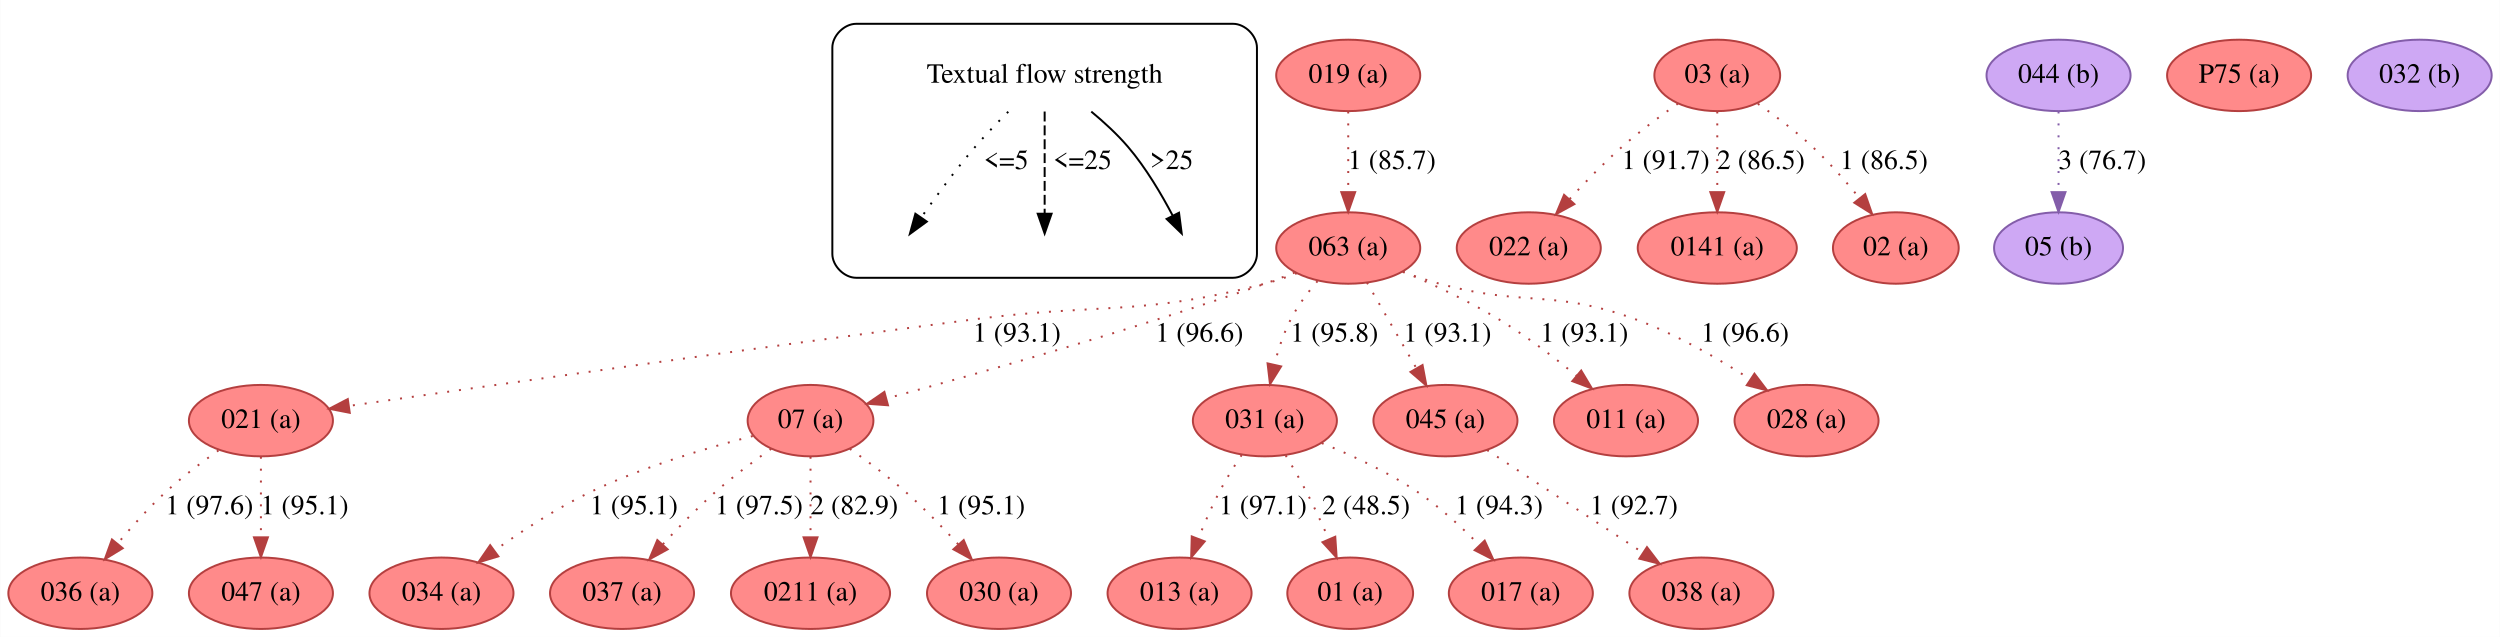
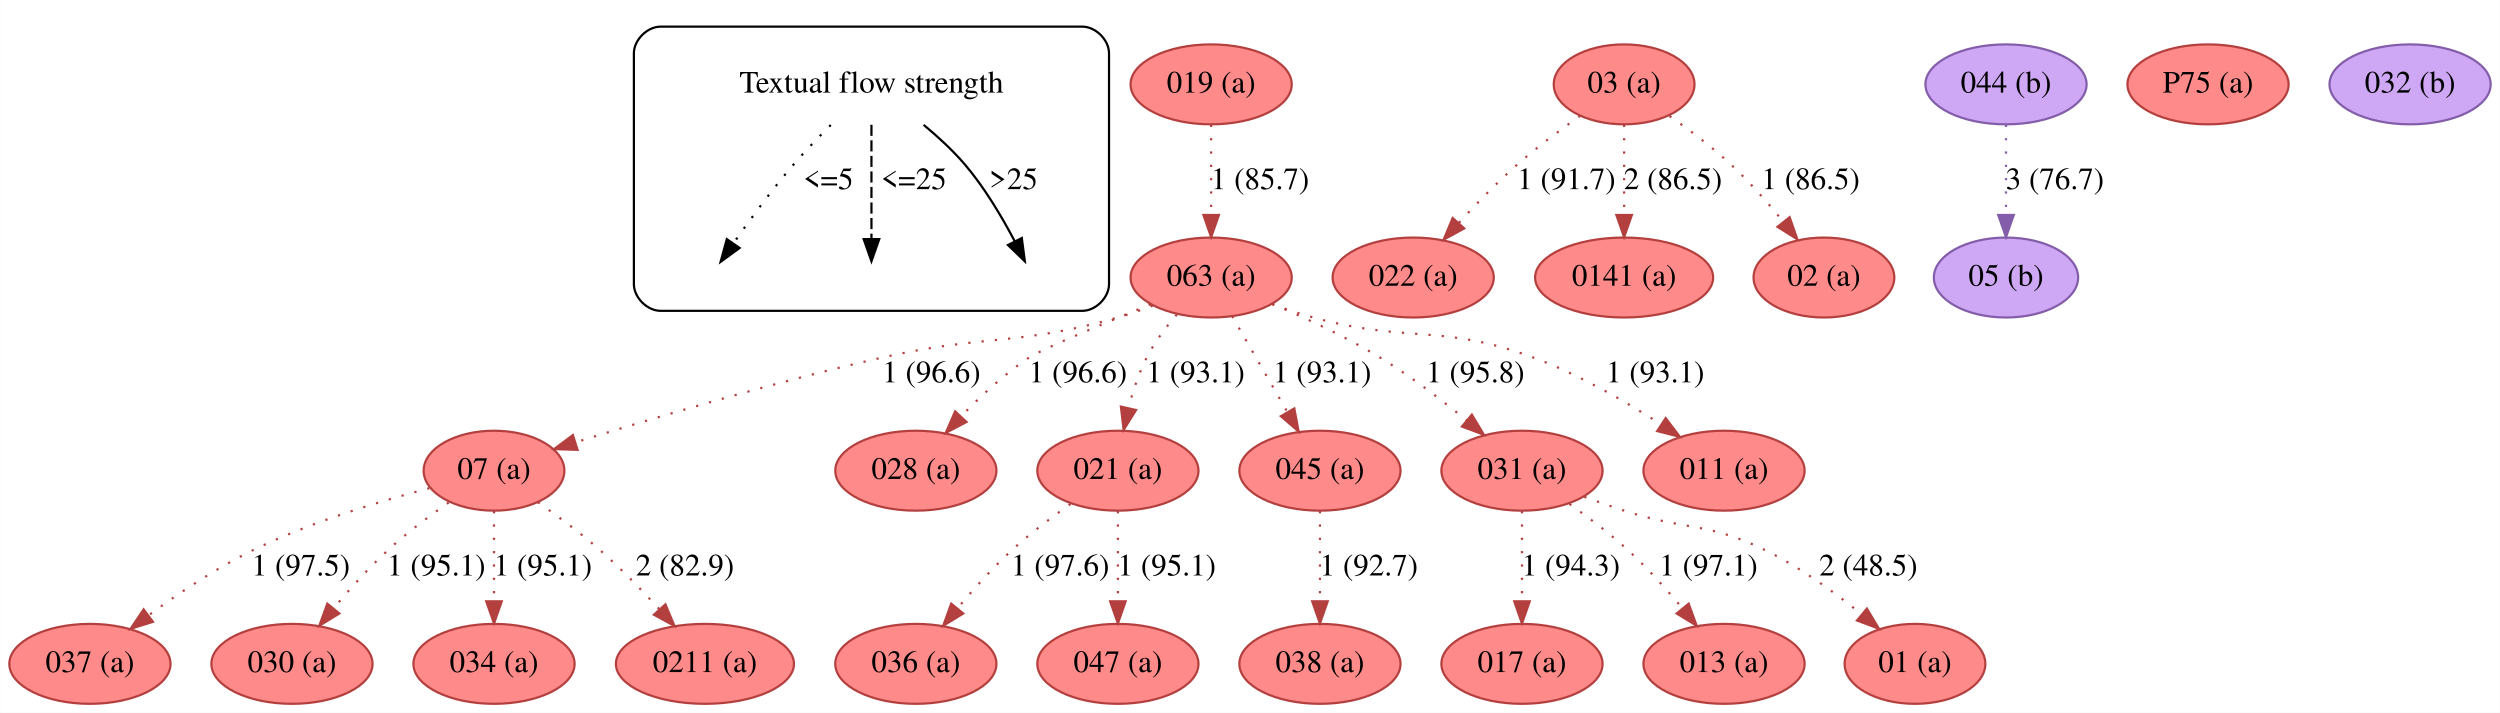
- <svg xmlns="http://www.w3.org/2000/svg" width="1260pt" height="321pt" viewBox="0.00 0.00 1259.79 321.00">
+ <svg xmlns="http://www.w3.org/2000/svg" width="1126pt" height="321pt" viewBox="0.00 0.00 1125.79 321.00">
  <g id="graph0" class="graph" transform="scale(1 1) rotate(0) translate(4 317)">
-     <polygon fill="white" stroke="none" points="-4,4 -4,-317 1255.79,-317 1255.79,4 -4,4" />
+     <polygon fill="white" stroke="none" points="-4,4 -4,-317 1121.79,-317 1121.79,4 -4,4" />
    <g id="clust1" class="cluster">
-       <path fill="none" stroke="black" d="M427.397,-177C427.397,-177 617.397,-177 617.397,-177 623.397,-177 629.397,-183 629.397,-189 629.397,-189 629.397,-293 629.397,-293 629.397,-299 623.397,-305 617.397,-305 617.397,-305 427.397,-305 427.397,-305 421.397,-305 415.397,-299 415.397,-293 415.397,-293 415.397,-189 415.397,-189 415.397,-183 421.397,-177 427.397,-177" />
+       <path fill="none" stroke="black" d="M293.397,-177C293.397,-177 483.397,-177 483.397,-177 489.397,-177 495.397,-183 495.397,-189 495.397,-189 495.397,-293 495.397,-293 495.397,-299 489.397,-305 483.397,-305 483.397,-305 293.397,-305 293.397,-305 287.397,-305 281.397,-299 281.397,-293 281.397,-293 281.397,-189 281.397,-189 281.397,-183 287.397,-177 293.397,-177" />
    </g>
    <g id="node1" class="node">
-       <text text-anchor="middle" x="522.397" y="-275.3" font-family="Times,serif" font-size="14.00">Textual flow strength</text>
+       <text text-anchor="middle" x="388.397" y="-275.3" font-family="Times,serif" font-size="14.00">Textual flow strength</text>
    </g>
    <g id="edge1" class="edge">
-       <path fill="none" stroke="black" stroke-dasharray="1,5" d="M504.062,-260.686C498.529,-255.194 492.557,-248.989 487.397,-243 477.568,-231.593 467.469,-217.779 460.31,-207.563" />
-       <polygon fill="black" stroke="black" points="463.011,-205.314 454.453,-199.068 457.248,-209.288 463.011,-205.314" />
-       <text text-anchor="middle" x="502.897" y="-231.8" font-family="Times,serif" font-size="14.00">&lt;=5  </text>
+       <path fill="none" stroke="black" stroke-dasharray="1,5" d="M370.062,-260.686C364.529,-255.194 358.557,-248.989 353.397,-243 343.568,-231.593 333.469,-217.779 326.31,-207.563" />
+       <polygon fill="black" stroke="black" points="329.011,-205.314 320.453,-199.068 323.248,-209.288 329.011,-205.314" />
+       <text text-anchor="middle" x="368.897" y="-231.8" font-family="Times,serif" font-size="14.00">&lt;=5  </text>
    </g>
    <g id="edge2" class="edge">
-       <path fill="none" stroke="black" stroke-dasharray="5,2" d="M522.397,-260.799C522.397,-245.794 522.397,-224.174 522.397,-209.409" />
-       <polygon fill="black" stroke="black" points="525.897,-209.293 522.397,-199.293 518.897,-209.293 525.897,-209.293" />
-       <text text-anchor="middle" x="541.397" y="-231.8" font-family="Times,serif" font-size="14.00">  &lt;=25</text>
+       <path fill="none" stroke="black" stroke-dasharray="5,2" d="M388.397,-260.799C388.397,-245.794 388.397,-224.174 388.397,-209.409" />
+       <polygon fill="black" stroke="black" points="391.897,-209.293 388.397,-199.293 384.897,-209.293 391.897,-209.293" />
+       <text text-anchor="middle" x="407.397" y="-231.8" font-family="Times,serif" font-size="14.00">  &lt;=25</text>
    </g>
    <g id="edge3" class="edge">
-       <path fill="none" stroke="black" d="M545.9,-260.76C552.303,-255.462 558.963,-249.344 564.397,-243 573.484,-232.39 581.492,-218.689 586.943,-208.313" />
-       <polygon fill="black" stroke="black" points="590.119,-209.789 591.488,-199.283 583.866,-206.642 590.119,-209.789" />
-       <text text-anchor="middle" x="586.397" y="-231.8" font-family="Times,serif" font-size="14.00">&gt;25</text>
+       <path fill="none" stroke="black" d="M411.9,-260.76C418.303,-255.462 424.963,-249.344 430.397,-243 439.484,-232.39 447.492,-218.689 452.943,-208.313" />
+       <polygon fill="black" stroke="black" points="456.119,-209.789 457.488,-199.283 449.866,-206.642 456.119,-209.789" />
+       <text text-anchor="middle" x="452.397" y="-231.8" font-family="Times,serif" font-size="14.00">&gt;25</text>
    </g>
    <g id="node5" class="node">
-       <ellipse fill="#ff8a8a" stroke="#b43f3f" cx="127.397" cy="-105" rx="36.294" ry="18" />
-       <text text-anchor="middle" x="127.397" y="-101.3" font-family="Times,serif" font-size="14.00">021 (a)</text>
+       <ellipse fill="#ff8a8a" stroke="#b43f3f" cx="541.397" cy="-192" rx="36.294" ry="18" />
+       <text text-anchor="middle" x="541.397" y="-188.3" font-family="Times,serif" font-size="14.00">063 (a)</text>
    </g>
    <g id="node6" class="node">
+       <ellipse fill="#ff8a8a" stroke="#b43f3f" cx="218.397" cy="-105" rx="31.695" ry="18" />
+       <text text-anchor="middle" x="218.397" y="-101.3" font-family="Times,serif" font-size="14.00">07 (a)</text>
+     </g>
+     <g id="edge4" class="edge">
+       <path fill="none" stroke="#b43f3f" stroke-dasharray="1,5" d="M515.039,-179.323C509.918,-177.343 504.543,-175.46 499.397,-174 453.425,-160.959 439.996,-166.58 393.397,-156 345.159,-145.048 290.477,-128.793 255.27,-117.817" />
+       <polygon fill="#b43f3f" stroke="#b43f3f" points="256.027,-114.386 245.438,-114.731 253.931,-121.065 256.027,-114.386" />
+       <text text-anchor="middle" x="415.397" y="-144.8" font-family="Times,serif" font-size="14.00">1 (96.6)</text>
+     </g>
+     <g id="node7" class="node">
+       <ellipse fill="#ff8a8a" stroke="#b43f3f" cx="408.397" cy="-105" rx="36.294" ry="18" />
+       <text text-anchor="middle" x="408.397" y="-101.3" font-family="Times,serif" font-size="14.00">028 (a)</text>
+     </g>
+     <g id="edge5" class="edge">
+       <path fill="none" stroke="#b43f3f" stroke-dasharray="1,5" d="M514.214,-179.983C492.278,-170.996 464.286,-159.27 459.397,-156 448.285,-148.568 437.487,-138.528 428.709,-129.395" />
+       <polygon fill="#b43f3f" stroke="#b43f3f" points="431.22,-126.955 421.849,-122.013 426.093,-131.721 431.22,-126.955" />
+       <text text-anchor="middle" x="481.397" y="-144.8" font-family="Times,serif" font-size="14.00">1 (96.6)</text>
+     </g>
+     <g id="node8" class="node">
+       <ellipse fill="#ff8a8a" stroke="#b43f3f" cx="499.397" cy="-105" rx="36.294" ry="18" />
+       <text text-anchor="middle" x="499.397" y="-101.3" font-family="Times,serif" font-size="14.00">021 (a)</text>
+     </g>
+     <g id="edge6" class="edge">
+       <path fill="none" stroke="#b43f3f" stroke-dasharray="1,5" d="M525.92,-175.327C520.997,-169.626 515.921,-162.884 512.397,-156 508.8,-148.974 506.14,-140.871 504.198,-133.26" />
+       <polygon fill="#b43f3f" stroke="#b43f3f" points="507.576,-132.328 501.973,-123.336 500.745,-133.859 507.576,-132.328" />
+       <text text-anchor="middle" x="534.397" y="-144.8" font-family="Times,serif" font-size="14.00">1 (93.1)</text>
+     </g>
+     <g id="node9" class="node">
+       <ellipse fill="#ff8a8a" stroke="#b43f3f" cx="590.397" cy="-105" rx="36.294" ry="18" />
+       <text text-anchor="middle" x="590.397" y="-101.3" font-family="Times,serif" font-size="14.00">045 (a)</text>
+     </g>
+     <g id="edge7" class="edge">
+       <path fill="none" stroke="#b43f3f" stroke-dasharray="1,5" d="M550.844,-174.611C557.917,-162.343 567.721,-145.336 575.798,-131.324" />
+       <polygon fill="#b43f3f" stroke="#b43f3f" points="578.849,-133.04 580.811,-122.629 572.784,-129.544 578.849,-133.04" />
+       <text text-anchor="middle" x="591.397" y="-144.8" font-family="Times,serif" font-size="14.00">1 (93.1)</text>
+     </g>
+     <g id="node10" class="node">
+       <ellipse fill="#ff8a8a" stroke="#b43f3f" cx="681.397" cy="-105" rx="36.294" ry="18" />
+       <text text-anchor="middle" x="681.397" y="-101.3" font-family="Times,serif" font-size="14.00">031 (a)</text>
+     </g>
+     <g id="edge8" class="edge">
+       <path fill="none" stroke="#b43f3f" stroke-dasharray="1,5" d="M568.91,-180.157C583.704,-173.88 602.016,-165.375 617.397,-156 630.96,-147.733 644.98,-137.059 656.428,-127.698" />
+       <polygon fill="#b43f3f" stroke="#b43f3f" points="658.824,-130.257 664.266,-121.166 654.343,-124.879 658.824,-130.257" />
+       <text text-anchor="middle" x="660.397" y="-144.8" font-family="Times,serif" font-size="14.00">1 (95.8)</text>
+     </g>
+     <g id="node11" class="node">
+       <ellipse fill="#ff8a8a" stroke="#b43f3f" cx="772.397" cy="-105" rx="36.294" ry="18" />
+       <text text-anchor="middle" x="772.397" y="-101.3" font-family="Times,serif" font-size="14.00">011 (a)</text>
+     </g>
+     <g id="edge9" class="edge">
+       <path fill="none" stroke="#b43f3f" stroke-dasharray="1,5" d="M568.873,-179.96C574.912,-177.783 581.32,-175.662 587.397,-174 630.534,-162.204 644.437,-171.471 686.397,-156 706.769,-148.489 727.872,-136.297 744.076,-125.832" />
+       <polygon fill="#b43f3f" stroke="#b43f3f" points="746.127,-128.672 752.538,-120.237 742.266,-122.833 746.127,-128.672" />
+       <text text-anchor="middle" x="741.397" y="-144.8" font-family="Times,serif" font-size="14.00">1 (93.1)</text>
+     </g>
+     <g id="node12" class="node">
      <ellipse fill="#ff8a8a" stroke="#b43f3f" cx="36.397" cy="-18" rx="36.294" ry="18" />
-       <text text-anchor="middle" x="36.397" y="-14.3" font-family="Times,serif" font-size="14.00">036 (a)</text>
-     </g>
-     <g id="edge4" class="edge">
-       <path fill="none" stroke="#b43f3f" stroke-dasharray="1,5" d="M106.025,-90.006C97.404,-83.963 87.582,-76.554 79.397,-69 70.853,-61.115 62.321,-51.619 55.136,-43.029" />
-       <polygon fill="#b43f3f" stroke="#b43f3f" points="57.741,-40.685 48.704,-35.154 52.32,-45.114 57.741,-40.685" />
-       <text text-anchor="middle" x="101.397" y="-57.8" font-family="Times,serif" font-size="14.00">1 (97.6)</text>
-     </g>
-     <g id="node7" class="node">
+       <text text-anchor="middle" x="36.397" y="-14.3" font-family="Times,serif" font-size="14.00">037 (a)</text>
+     </g>
+     <g id="edge10" class="edge">
+       <path fill="none" stroke="#b43f3f" stroke-dasharray="1,5" d="M189.287,-97.118C166.808,-91.225 135.276,-81.681 109.397,-69 93.102,-61.016 76.302,-49.754 62.933,-39.939" />
+       <polygon fill="#b43f3f" stroke="#b43f3f" points="64.782,-36.951 54.682,-33.748 60.58,-42.55 64.782,-36.951" />
+       <text text-anchor="middle" x="131.397" y="-57.8" font-family="Times,serif" font-size="14.00">1 (97.5)</text>
+     </g>
+     <g id="node13" class="node">
      <ellipse fill="#ff8a8a" stroke="#b43f3f" cx="127.397" cy="-18" rx="36.294" ry="18" />
-       <text text-anchor="middle" x="127.397" y="-14.3" font-family="Times,serif" font-size="14.00">047 (a)</text>
-     </g>
-     <g id="edge5" class="edge">
-       <path fill="none" stroke="#b43f3f" stroke-dasharray="1,5" d="M127.397,-86.799C127.397,-75.163 127.397,-59.548 127.397,-46.237" />
-       <polygon fill="#b43f3f" stroke="#b43f3f" points="130.897,-46.175 127.397,-36.175 123.897,-46.175 130.897,-46.175" />
-       <text text-anchor="middle" x="149.397" y="-57.8" font-family="Times,serif" font-size="14.00">1 (95.1)</text>
-     </g>
-     <g id="node8" class="node">
-       <ellipse fill="#ff8a8a" stroke="#b43f3f" cx="404.397" cy="-105" rx="31.695" ry="18" />
-       <text text-anchor="middle" x="404.397" y="-101.3" font-family="Times,serif" font-size="14.00">07 (a)</text>
-     </g>
-     <g id="node9" class="node">
+       <text text-anchor="middle" x="127.397" y="-14.3" font-family="Times,serif" font-size="14.00">030 (a)</text>
+     </g>
+     <g id="edge11" class="edge">
+       <path fill="none" stroke="#b43f3f" stroke-dasharray="1,5" d="M197.978,-90.672C189.134,-84.512 178.886,-76.834 170.397,-69 161.853,-61.115 153.321,-51.619 146.136,-43.029" />
+       <polygon fill="#b43f3f" stroke="#b43f3f" points="148.741,-40.685 139.704,-35.154 143.32,-45.114 148.741,-40.685" />
+       <text text-anchor="middle" x="192.397" y="-57.8" font-family="Times,serif" font-size="14.00">1 (95.1)</text>
+     </g>
+     <g id="node14" class="node">
      <ellipse fill="#ff8a8a" stroke="#b43f3f" cx="218.397" cy="-18" rx="36.294" ry="18" />
      <text text-anchor="middle" x="218.397" y="-14.3" font-family="Times,serif" font-size="14.00">034 (a)</text>
    </g>
-     <g id="edge6" class="edge">
-       <path fill="none" stroke="#b43f3f" stroke-dasharray="1,5" d="M375.263,-97.226C352.365,-91.337 320.003,-81.745 293.397,-69 276.45,-60.882 258.9,-49.379 245.041,-39.452" />
-       <polygon fill="#b43f3f" stroke="#b43f3f" points="247.066,-36.597 236.928,-33.52 242.934,-42.248 247.066,-36.597" />
-       <text text-anchor="middle" x="315.397" y="-57.8" font-family="Times,serif" font-size="14.00">1 (95.1)</text>
-     </g>
-     <g id="node10" class="node">
-       <ellipse fill="#ff8a8a" stroke="#b43f3f" cx="309.397" cy="-18" rx="36.294" ry="18" />
-       <text text-anchor="middle" x="309.397" y="-14.3" font-family="Times,serif" font-size="14.00">037 (a)</text>
-     </g>
-     <g id="edge7" class="edge">
-       <path fill="none" stroke="#b43f3f" stroke-dasharray="1,5" d="M384.611,-90.822C375.694,-84.572 365.211,-76.781 356.397,-69 347.233,-60.911 337.866,-51.276 329.93,-42.632" />
-       <polygon fill="#b43f3f" stroke="#b43f3f" points="332.386,-40.13 323.091,-35.045 327.187,-44.816 332.386,-40.13" />
-       <text text-anchor="middle" x="378.397" y="-57.8" font-family="Times,serif" font-size="14.00">1 (97.5)</text>
-     </g>
-     <g id="node11" class="node">
-       <ellipse fill="#ff8a8a" stroke="#b43f3f" cx="404.397" cy="-18" rx="40.094" ry="18" />
-       <text text-anchor="middle" x="404.397" y="-14.3" font-family="Times,serif" font-size="14.00">0211 (a)</text>
-     </g>
-     <g id="edge8" class="edge">
-       <path fill="none" stroke="#b43f3f" stroke-dasharray="1,5" d="M404.397,-86.799C404.397,-75.163 404.397,-59.548 404.397,-46.237" />
-       <polygon fill="#b43f3f" stroke="#b43f3f" points="407.897,-46.175 404.397,-36.175 400.897,-46.175 407.897,-46.175" />
-       <text text-anchor="middle" x="426.397" y="-57.8" font-family="Times,serif" font-size="14.00">2 (82.9)</text>
-     </g>
-     <g id="node12" class="node">
+     <g id="edge12" class="edge">
+       <path fill="none" stroke="#b43f3f" stroke-dasharray="1,5" d="M218.397,-86.799C218.397,-75.163 218.397,-59.548 218.397,-46.237" />
+       <polygon fill="#b43f3f" stroke="#b43f3f" points="221.897,-46.175 218.397,-36.175 214.897,-46.175 221.897,-46.175" />
+       <text text-anchor="middle" x="240.397" y="-57.8" font-family="Times,serif" font-size="14.00">1 (95.1)</text>
+     </g>
+     <g id="node15" class="node">
+       <ellipse fill="#ff8a8a" stroke="#b43f3f" cx="313.397" cy="-18" rx="40.094" ry="18" />
+       <text text-anchor="middle" x="313.397" y="-14.3" font-family="Times,serif" font-size="14.00">0211 (a)</text>
+     </g>
+     <g id="edge13" class="edge">
+       <path fill="none" stroke="#b43f3f" stroke-dasharray="1,5" d="M238.182,-90.822C247.1,-84.572 257.582,-76.781 266.397,-69 275.56,-60.911 284.927,-51.276 292.863,-42.632" />
+       <polygon fill="#b43f3f" stroke="#b43f3f" points="295.606,-44.816 299.702,-35.045 290.407,-40.13 295.606,-44.816" />
+       <text text-anchor="middle" x="304.397" y="-57.8" font-family="Times,serif" font-size="14.00">2 (82.9)</text>
+     </g>
+     <g id="node16" class="node">
+       <ellipse fill="#ff8a8a" stroke="#b43f3f" cx="408.397" cy="-18" rx="36.294" ry="18" />
+       <text text-anchor="middle" x="408.397" y="-14.3" font-family="Times,serif" font-size="14.00">036 (a)</text>
+     </g>
+     <g id="edge14" class="edge">
+       <path fill="none" stroke="#b43f3f" stroke-dasharray="1,5" d="M478.025,-90.006C469.404,-83.963 459.582,-76.554 451.397,-69 442.853,-61.115 434.321,-51.619 427.136,-43.029" />
+       <polygon fill="#b43f3f" stroke="#b43f3f" points="429.741,-40.685 420.704,-35.154 424.32,-45.114 429.741,-40.685" />
+       <text text-anchor="middle" x="473.397" y="-57.8" font-family="Times,serif" font-size="14.00">1 (97.6)</text>
+     </g>
+     <g id="node17" class="node">
      <ellipse fill="#ff8a8a" stroke="#b43f3f" cx="499.397" cy="-18" rx="36.294" ry="18" />
-       <text text-anchor="middle" x="499.397" y="-14.3" font-family="Times,serif" font-size="14.00">030 (a)</text>
-     </g>
-     <g id="edge9" class="edge">
-       <path fill="none" stroke="#b43f3f" stroke-dasharray="1,5" d="M424.182,-90.822C433.1,-84.572 443.582,-76.781 452.397,-69 461.56,-60.911 470.927,-51.276 478.863,-42.632" />
-       <polygon fill="#b43f3f" stroke="#b43f3f" points="481.606,-44.816 485.702,-35.045 476.407,-40.13 481.606,-44.816" />
-       <text text-anchor="middle" x="490.397" y="-57.8" font-family="Times,serif" font-size="14.00">1 (95.1)</text>
-     </g>
-     <g id="node13" class="node">
-       <ellipse fill="#ff8a8a" stroke="#b43f3f" cx="633.397" cy="-105" rx="36.294" ry="18" />
-       <text text-anchor="middle" x="633.397" y="-101.3" font-family="Times,serif" font-size="14.00">031 (a)</text>
-     </g>
-     <g id="node14" class="node">
+       <text text-anchor="middle" x="499.397" y="-14.3" font-family="Times,serif" font-size="14.00">047 (a)</text>
+     </g>
+     <g id="edge15" class="edge">
+       <path fill="none" stroke="#b43f3f" stroke-dasharray="1,5" d="M499.397,-86.799C499.397,-75.163 499.397,-59.548 499.397,-46.237" />
+       <polygon fill="#b43f3f" stroke="#b43f3f" points="502.897,-46.175 499.397,-36.175 495.897,-46.175 502.897,-46.175" />
+       <text text-anchor="middle" x="521.397" y="-57.8" font-family="Times,serif" font-size="14.00">1 (95.1)</text>
+     </g>
+     <g id="node18" class="node">
      <ellipse fill="#ff8a8a" stroke="#b43f3f" cx="590.397" cy="-18" rx="36.294" ry="18" />
-       <text text-anchor="middle" x="590.397" y="-14.3" font-family="Times,serif" font-size="14.00">013 (a)</text>
-     </g>
-     <g id="edge10" class="edge">
-       <path fill="none" stroke="#b43f3f" stroke-dasharray="1,5" d="M621.695,-87.679C617.836,-81.927 613.693,-75.317 610.397,-69 606.504,-61.54 602.877,-53.146 599.809,-45.396" />
-       <polygon fill="#b43f3f" stroke="#b43f3f" points="603.076,-44.141 596.245,-36.043 596.535,-46.634 603.076,-44.141" />
-       <text text-anchor="middle" x="632.397" y="-57.8" font-family="Times,serif" font-size="14.00">1 (97.1)</text>
-     </g>
-     <g id="node15" class="node">
-       <ellipse fill="#ff8a8a" stroke="#b43f3f" cx="676.397" cy="-18" rx="31.695" ry="18" />
-       <text text-anchor="middle" x="676.397" y="-14.3" font-family="Times,serif" font-size="14.00">01 (a)</text>
-     </g>
-     <g id="edge11" class="edge">
-       <path fill="none" stroke="#b43f3f" stroke-dasharray="1,5" d="M643.874,-87.509C647.38,-81.743 651.206,-75.168 654.397,-69 658.319,-61.419 662.203,-52.989 665.59,-45.243" />
-       <polygon fill="#b43f3f" stroke="#b43f3f" points="668.866,-46.485 669.58,-35.914 662.43,-43.731 668.866,-46.485" />
-       <text text-anchor="middle" x="684.397" y="-57.8" font-family="Times,serif" font-size="14.00">2 (48.5)</text>
-     </g>
-     <g id="node16" class="node">
-       <ellipse fill="#ff8a8a" stroke="#b43f3f" cx="762.397" cy="-18" rx="36.294" ry="18" />
-       <text text-anchor="middle" x="762.397" y="-14.3" font-family="Times,serif" font-size="14.00">017 (a)</text>
-     </g>
-     <g id="edge12" class="edge">
-       <path fill="none" stroke="#b43f3f" stroke-dasharray="1,5" d="M662.05,-93.687C677.092,-87.618 695.451,-79.142 710.397,-69 721.57,-61.418 732.555,-51.354 741.528,-42.244" />
-       <polygon fill="#b43f3f" stroke="#b43f3f" points="744.176,-44.539 748.553,-34.891 739.114,-39.704 744.176,-44.539" />
-       <text text-anchor="middle" x="751.397" y="-57.8" font-family="Times,serif" font-size="14.00">1 (94.3)</text>
-     </g>
-     <g id="node17" class="node">
-       <ellipse fill="#ff8a8a" stroke="#b43f3f" cx="675.397" cy="-192" rx="36.294" ry="18" />
-       <text text-anchor="middle" x="675.397" y="-188.3" font-family="Times,serif" font-size="14.00">063 (a)</text>
-     </g>
-     <g id="edge13" class="edge">
-       <path fill="none" stroke="#b43f3f" stroke-dasharray="1,5" d="M649.543,-179.303C644.283,-177.276 638.728,-175.38 633.397,-174 569.675,-157.51 551.662,-164.54 486.397,-156 372.891,-141.147 239.424,-122.156 171.678,-112.408" />
-       <polygon fill="#b43f3f" stroke="#b43f3f" points="172.173,-108.943 161.776,-110.981 171.175,-115.871 172.173,-108.943" />
-       <text text-anchor="middle" x="508.397" y="-144.8" font-family="Times,serif" font-size="14.00">1 (93.1)</text>
-     </g>
-     <g id="edge14" class="edge">
-       <path fill="none" stroke="#b43f3f" stroke-dasharray="1,5" d="M648.43,-179.641C643.462,-177.675 638.297,-175.715 633.397,-174 567.162,-150.821 488.443,-128.576 442.678,-116.157" />
-       <polygon fill="#b43f3f" stroke="#b43f3f" points="443.446,-112.739 432.88,-113.511 441.622,-119.497 443.446,-112.739" />
-       <text text-anchor="middle" x="600.397" y="-144.8" font-family="Times,serif" font-size="14.00">1 (96.6)</text>
-     </g>
-     <g id="edge15" class="edge">
-       <path fill="none" stroke="#b43f3f" stroke-dasharray="1,5" d="M659.92,-175.327C654.997,-169.626 649.921,-162.884 646.397,-156 642.8,-148.974 640.14,-140.871 638.198,-133.26" />
-       <polygon fill="#b43f3f" stroke="#b43f3f" points="641.576,-132.328 635.973,-123.336 634.745,-133.859 641.576,-132.328" />
-       <text text-anchor="middle" x="668.397" y="-144.8" font-family="Times,serif" font-size="14.00">1 (95.8)</text>
-     </g>
-     <g id="node18" class="node">
-       <ellipse fill="#ff8a8a" stroke="#b43f3f" cx="724.397" cy="-105" rx="36.294" ry="18" />
-       <text text-anchor="middle" x="724.397" y="-101.3" font-family="Times,serif" font-size="14.00">045 (a)</text>
+       <text text-anchor="middle" x="590.397" y="-14.3" font-family="Times,serif" font-size="14.00">038 (a)</text>
    </g>
    <g id="edge16" class="edge">
-       <path fill="none" stroke="#b43f3f" stroke-dasharray="1,5" d="M684.844,-174.611C691.917,-162.343 701.721,-145.336 709.798,-131.324" />
-       <polygon fill="#b43f3f" stroke="#b43f3f" points="712.849,-133.04 714.811,-122.629 706.784,-129.544 712.849,-133.04" />
-       <text text-anchor="middle" x="725.397" y="-144.8" font-family="Times,serif" font-size="14.00">1 (93.1)</text>
+       <path fill="none" stroke="#b43f3f" stroke-dasharray="1,5" d="M590.397,-86.799C590.397,-75.163 590.397,-59.548 590.397,-46.237" />
+       <polygon fill="#b43f3f" stroke="#b43f3f" points="593.897,-46.175 590.397,-36.175 586.897,-46.175 593.897,-46.175" />
+       <text text-anchor="middle" x="612.397" y="-57.8" font-family="Times,serif" font-size="14.00">1 (92.7)</text>
    </g>
    <g id="node19" class="node">
-       <ellipse fill="#ff8a8a" stroke="#b43f3f" cx="815.397" cy="-105" rx="36.294" ry="18" />
-       <text text-anchor="middle" x="815.397" y="-101.3" font-family="Times,serif" font-size="14.00">011 (a)</text>
+       <ellipse fill="#ff8a8a" stroke="#b43f3f" cx="681.397" cy="-18" rx="36.294" ry="18" />
+       <text text-anchor="middle" x="681.397" y="-14.3" font-family="Times,serif" font-size="14.00">017 (a)</text>
    </g>
    <g id="edge17" class="edge">
-       <path fill="none" stroke="#b43f3f" stroke-dasharray="1,5" d="M702.91,-180.157C717.704,-173.88 736.016,-165.375 751.397,-156 764.96,-147.733 778.98,-137.059 790.428,-127.698" />
-       <polygon fill="#b43f3f" stroke="#b43f3f" points="792.824,-130.257 798.266,-121.166 788.343,-124.879 792.824,-130.257" />
-       <text text-anchor="middle" x="794.397" y="-144.8" font-family="Times,serif" font-size="14.00">1 (93.1)</text>
+       <path fill="none" stroke="#b43f3f" stroke-dasharray="1,5" d="M681.397,-86.799C681.397,-75.163 681.397,-59.548 681.397,-46.237" />
+       <polygon fill="#b43f3f" stroke="#b43f3f" points="684.897,-46.175 681.397,-36.175 677.897,-46.175 684.897,-46.175" />
+       <text text-anchor="middle" x="703.397" y="-57.8" font-family="Times,serif" font-size="14.00">1 (94.3)</text>
    </g>
    <g id="node20" class="node">
-       <ellipse fill="#ff8a8a" stroke="#b43f3f" cx="906.397" cy="-105" rx="36.294" ry="18" />
-       <text text-anchor="middle" x="906.397" y="-101.3" font-family="Times,serif" font-size="14.00">028 (a)</text>
+       <ellipse fill="#ff8a8a" stroke="#b43f3f" cx="772.397" cy="-18" rx="36.294" ry="18" />
+       <text text-anchor="middle" x="772.397" y="-14.3" font-family="Times,serif" font-size="14.00">013 (a)</text>
    </g>
    <g id="edge18" class="edge">
-       <path fill="none" stroke="#b43f3f" stroke-dasharray="1,5" d="M702.873,-179.96C708.912,-177.783 715.32,-175.662 721.397,-174 764.534,-162.204 778.437,-171.471 820.397,-156 840.769,-148.489 861.872,-136.297 878.076,-125.832" />
-       <polygon fill="#b43f3f" stroke="#b43f3f" points="880.127,-128.672 886.538,-120.237 876.266,-122.833 880.127,-128.672" />
-       <text text-anchor="middle" x="875.397" y="-144.8" font-family="Times,serif" font-size="14.00">1 (96.6)</text>
+       <path fill="none" stroke="#b43f3f" stroke-dasharray="1,5" d="M702.768,-90.006C711.389,-83.963 721.211,-76.554 729.397,-69 737.941,-61.115 746.472,-51.619 753.657,-43.029" />
+       <polygon fill="#b43f3f" stroke="#b43f3f" points="756.474,-45.114 760.089,-35.154 751.053,-40.685 756.474,-45.114" />
+       <text text-anchor="middle" x="765.397" y="-57.8" font-family="Times,serif" font-size="14.00">1 (97.1)</text>
    </g>
    <g id="node21" class="node">
-       <ellipse fill="#ff8a8a" stroke="#b43f3f" cx="853.397" cy="-18" rx="36.294" ry="18" />
-       <text text-anchor="middle" x="853.397" y="-14.3" font-family="Times,serif" font-size="14.00">038 (a)</text>
+       <ellipse fill="#ff8a8a" stroke="#b43f3f" cx="858.397" cy="-18" rx="31.695" ry="18" />
+       <text text-anchor="middle" x="858.397" y="-14.3" font-family="Times,serif" font-size="14.00">01 (a)</text>
    </g>
    <g id="edge19" class="edge">
-       <path fill="none" stroke="#b43f3f" stroke-dasharray="1,5" d="M745.41,-90.154C766.775,-76.077 800.054,-54.148 824.023,-38.355" />
-       <polygon fill="#b43f3f" stroke="#b43f3f" points="825.968,-41.265 832.393,-32.84 822.117,-35.419 825.968,-41.265" />
-       <text text-anchor="middle" x="819.397" y="-57.8" font-family="Times,serif" font-size="14.00">1 (92.7)</text>
+       <path fill="none" stroke="#b43f3f" stroke-dasharray="1,5" d="M709.492,-93.213C715.377,-91.067 721.567,-88.894 727.397,-87 755.499,-77.871 764.889,-82.055 791.397,-69 806.736,-61.445 822.147,-50.254 834.315,-40.374" />
+       <polygon fill="#b43f3f" stroke="#b43f3f" points="836.749,-42.901 842.18,-33.804 832.261,-37.529 836.749,-42.901" />
+       <text text-anchor="middle" x="837.397" y="-57.8" font-family="Times,serif" font-size="14.00">2 (48.5)</text>
    </g>
    <g id="node22" class="node">
-       <ellipse fill="#ff8a8a" stroke="#b43f3f" cx="861.397" cy="-279" rx="31.695" ry="18" />
-       <text text-anchor="middle" x="861.397" y="-275.3" font-family="Times,serif" font-size="14.00">03 (a)</text>
+       <ellipse fill="#ff8a8a" stroke="#b43f3f" cx="727.397" cy="-279" rx="31.695" ry="18" />
+       <text text-anchor="middle" x="727.397" y="-275.3" font-family="Times,serif" font-size="14.00">03 (a)</text>
    </g>
    <g id="node23" class="node">
-       <ellipse fill="#ff8a8a" stroke="#b43f3f" cx="766.397" cy="-192" rx="36.294" ry="18" />
-       <text text-anchor="middle" x="766.397" y="-188.3" font-family="Times,serif" font-size="14.00">022 (a)</text>
+       <ellipse fill="#ff8a8a" stroke="#b43f3f" cx="632.397" cy="-192" rx="36.294" ry="18" />
+       <text text-anchor="middle" x="632.397" y="-188.3" font-family="Times,serif" font-size="14.00">022 (a)</text>
    </g>
    <g id="edge20" class="edge">
-       <path fill="none" stroke="#b43f3f" stroke-dasharray="1,5" d="M841.611,-264.822C832.694,-258.572 822.211,-250.781 813.397,-243 804.233,-234.911 794.866,-225.276 786.93,-216.632" />
-       <polygon fill="#b43f3f" stroke="#b43f3f" points="789.386,-214.129 780.091,-209.045 784.187,-218.816 789.386,-214.129" />
-       <text text-anchor="middle" x="835.397" y="-231.8" font-family="Times,serif" font-size="14.00">1 (91.7)</text>
+       <path fill="none" stroke="#b43f3f" stroke-dasharray="1,5" d="M707.611,-264.822C698.694,-258.572 688.211,-250.781 679.397,-243 670.233,-234.911 660.866,-225.276 652.93,-216.632" />
+       <polygon fill="#b43f3f" stroke="#b43f3f" points="655.386,-214.129 646.091,-209.045 650.187,-218.816 655.386,-214.129" />
+       <text text-anchor="middle" x="701.397" y="-231.8" font-family="Times,serif" font-size="14.00">1 (91.7)</text>
    </g>
    <g id="node24" class="node">
-       <ellipse fill="#ff8a8a" stroke="#b43f3f" cx="861.397" cy="-192" rx="40.094" ry="18" />
-       <text text-anchor="middle" x="861.397" y="-188.3" font-family="Times,serif" font-size="14.00">0141 (a)</text>
+       <ellipse fill="#ff8a8a" stroke="#b43f3f" cx="727.397" cy="-192" rx="40.094" ry="18" />
+       <text text-anchor="middle" x="727.397" y="-188.3" font-family="Times,serif" font-size="14.00">0141 (a)</text>
    </g>
    <g id="edge21" class="edge">
-       <path fill="none" stroke="#b43f3f" stroke-dasharray="1,5" d="M861.397,-260.799C861.397,-249.163 861.397,-233.548 861.397,-220.237" />
-       <polygon fill="#b43f3f" stroke="#b43f3f" points="864.897,-220.175 861.397,-210.175 857.897,-220.175 864.897,-220.175" />
-       <text text-anchor="middle" x="883.397" y="-231.8" font-family="Times,serif" font-size="14.00">2 (86.5)</text>
+       <path fill="none" stroke="#b43f3f" stroke-dasharray="1,5" d="M727.397,-260.799C727.397,-249.163 727.397,-233.548 727.397,-220.237" />
+       <polygon fill="#b43f3f" stroke="#b43f3f" points="730.897,-220.175 727.397,-210.175 723.897,-220.175 730.897,-220.175" />
+       <text text-anchor="middle" x="749.397" y="-231.8" font-family="Times,serif" font-size="14.00">2 (86.5)</text>
    </g>
    <g id="node25" class="node">
-       <ellipse fill="#ff8a8a" stroke="#b43f3f" cx="951.397" cy="-192" rx="31.695" ry="18" />
-       <text text-anchor="middle" x="951.397" y="-188.3" font-family="Times,serif" font-size="14.00">02 (a)</text>
+       <ellipse fill="#ff8a8a" stroke="#b43f3f" cx="817.397" cy="-192" rx="31.695" ry="18" />
+       <text text-anchor="middle" x="817.397" y="-188.3" font-family="Times,serif" font-size="14.00">02 (a)</text>
    </g>
    <g id="edge22" class="edge">
-       <path fill="none" stroke="#b43f3f" stroke-dasharray="1,5" d="M881.859,-264.718C890.711,-258.567 900.954,-250.883 909.397,-243 917.811,-235.144 926.159,-225.653 933.169,-217.06" />
-       <polygon fill="#b43f3f" stroke="#b43f3f" points="935.951,-219.185 939.438,-209.18 930.473,-214.827 935.951,-219.185" />
-       <text text-anchor="middle" x="945.397" y="-231.8" font-family="Times,serif" font-size="14.00">1 (86.5)</text>
+       <path fill="none" stroke="#b43f3f" stroke-dasharray="1,5" d="M747.859,-264.718C756.711,-258.567 766.954,-250.883 775.397,-243 783.811,-235.144 792.159,-225.653 799.169,-217.06" />
+       <polygon fill="#b43f3f" stroke="#b43f3f" points="801.951,-219.185 805.438,-209.18 796.473,-214.827 801.951,-219.185" />
+       <text text-anchor="middle" x="811.397" y="-231.8" font-family="Times,serif" font-size="14.00">1 (86.5)</text>
    </g>
    <g id="node26" class="node">
-       <ellipse fill="#ff8a8a" stroke="#b43f3f" cx="675.397" cy="-279" rx="36.294" ry="18" />
-       <text text-anchor="middle" x="675.397" y="-275.3" font-family="Times,serif" font-size="14.00">019 (a)</text>
+       <ellipse fill="#ff8a8a" stroke="#b43f3f" cx="541.397" cy="-279" rx="36.294" ry="18" />
+       <text text-anchor="middle" x="541.397" y="-275.3" font-family="Times,serif" font-size="14.00">019 (a)</text>
    </g>
    <g id="edge23" class="edge">
-       <path fill="none" stroke="#b43f3f" stroke-dasharray="1,5" d="M675.397,-260.799C675.397,-249.163 675.397,-233.548 675.397,-220.237" />
-       <polygon fill="#b43f3f" stroke="#b43f3f" points="678.897,-220.175 675.397,-210.175 671.897,-220.175 678.897,-220.175" />
-       <text text-anchor="middle" x="697.397" y="-231.8" font-family="Times,serif" font-size="14.00">1 (85.7)</text>
+       <path fill="none" stroke="#b43f3f" stroke-dasharray="1,5" d="M541.397,-260.799C541.397,-249.163 541.397,-233.548 541.397,-220.237" />
+       <polygon fill="#b43f3f" stroke="#b43f3f" points="544.897,-220.175 541.397,-210.175 537.897,-220.175 544.897,-220.175" />
+       <text text-anchor="middle" x="563.397" y="-231.8" font-family="Times,serif" font-size="14.00">1 (85.7)</text>
    </g>
    <g id="node27" class="node">
-       <ellipse fill="#cea8f4" stroke="#835da9" cx="1033.4" cy="-279" rx="36.294" ry="18" />
-       <text text-anchor="middle" x="1033.4" y="-275.3" font-family="Times,serif" font-size="14.00">044 (b)</text>
+       <ellipse fill="#cea8f4" stroke="#835da9" cx="899.397" cy="-279" rx="36.294" ry="18" />
+       <text text-anchor="middle" x="899.397" y="-275.3" font-family="Times,serif" font-size="14.00">044 (b)</text>
    </g>
    <g id="node28" class="node">
-       <ellipse fill="#cea8f4" stroke="#835da9" cx="1033.4" cy="-192" rx="32.494" ry="18" />
-       <text text-anchor="middle" x="1033.4" y="-188.3" font-family="Times,serif" font-size="14.00">05 (b)</text>
+       <ellipse fill="#cea8f4" stroke="#835da9" cx="899.397" cy="-192" rx="32.494" ry="18" />
+       <text text-anchor="middle" x="899.397" y="-188.3" font-family="Times,serif" font-size="14.00">05 (b)</text>
    </g>
    <g id="edge24" class="edge">
-       <path fill="none" stroke="#835da9" stroke-dasharray="1,5" d="M1033.4,-260.799C1033.4,-249.163 1033.4,-233.548 1033.4,-220.237" />
-       <polygon fill="#835da9" stroke="#835da9" points="1036.9,-220.175 1033.4,-210.175 1029.9,-220.175 1036.9,-220.175" />
-       <text text-anchor="middle" x="1055.4" y="-231.8" font-family="Times,serif" font-size="14.00">3 (76.7)</text>
+       <path fill="none" stroke="#835da9" stroke-dasharray="1,5" d="M899.397,-260.799C899.397,-249.163 899.397,-233.548 899.397,-220.237" />
+       <polygon fill="#835da9" stroke="#835da9" points="902.897,-220.175 899.397,-210.175 895.897,-220.175 902.897,-220.175" />
+       <text text-anchor="middle" x="921.397" y="-231.8" font-family="Times,serif" font-size="14.00">3 (76.7)</text>
    </g>
    <g id="node29" class="node">
-       <ellipse fill="#ff8a8a" stroke="#b43f3f" cx="1124.4" cy="-279" rx="36.294" ry="18" />
-       <text text-anchor="middle" x="1124.4" y="-275.3" font-family="Times,serif" font-size="14.00">P75 (a)</text>
+       <ellipse fill="#ff8a8a" stroke="#b43f3f" cx="990.397" cy="-279" rx="36.294" ry="18" />
+       <text text-anchor="middle" x="990.397" y="-275.3" font-family="Times,serif" font-size="14.00">P75 (a)</text>
    </g>
    <g id="node30" class="node">
-       <ellipse fill="#cea8f4" stroke="#835da9" cx="1215.4" cy="-279" rx="36.294" ry="18" />
-       <text text-anchor="middle" x="1215.4" y="-275.3" font-family="Times,serif" font-size="14.00">032 (b)</text>
+       <ellipse fill="#cea8f4" stroke="#835da9" cx="1081.4" cy="-279" rx="36.294" ry="18" />
+       <text text-anchor="middle" x="1081.4" y="-275.3" font-family="Times,serif" font-size="14.00">032 (b)</text>
    </g>
  </g>
</svg>
